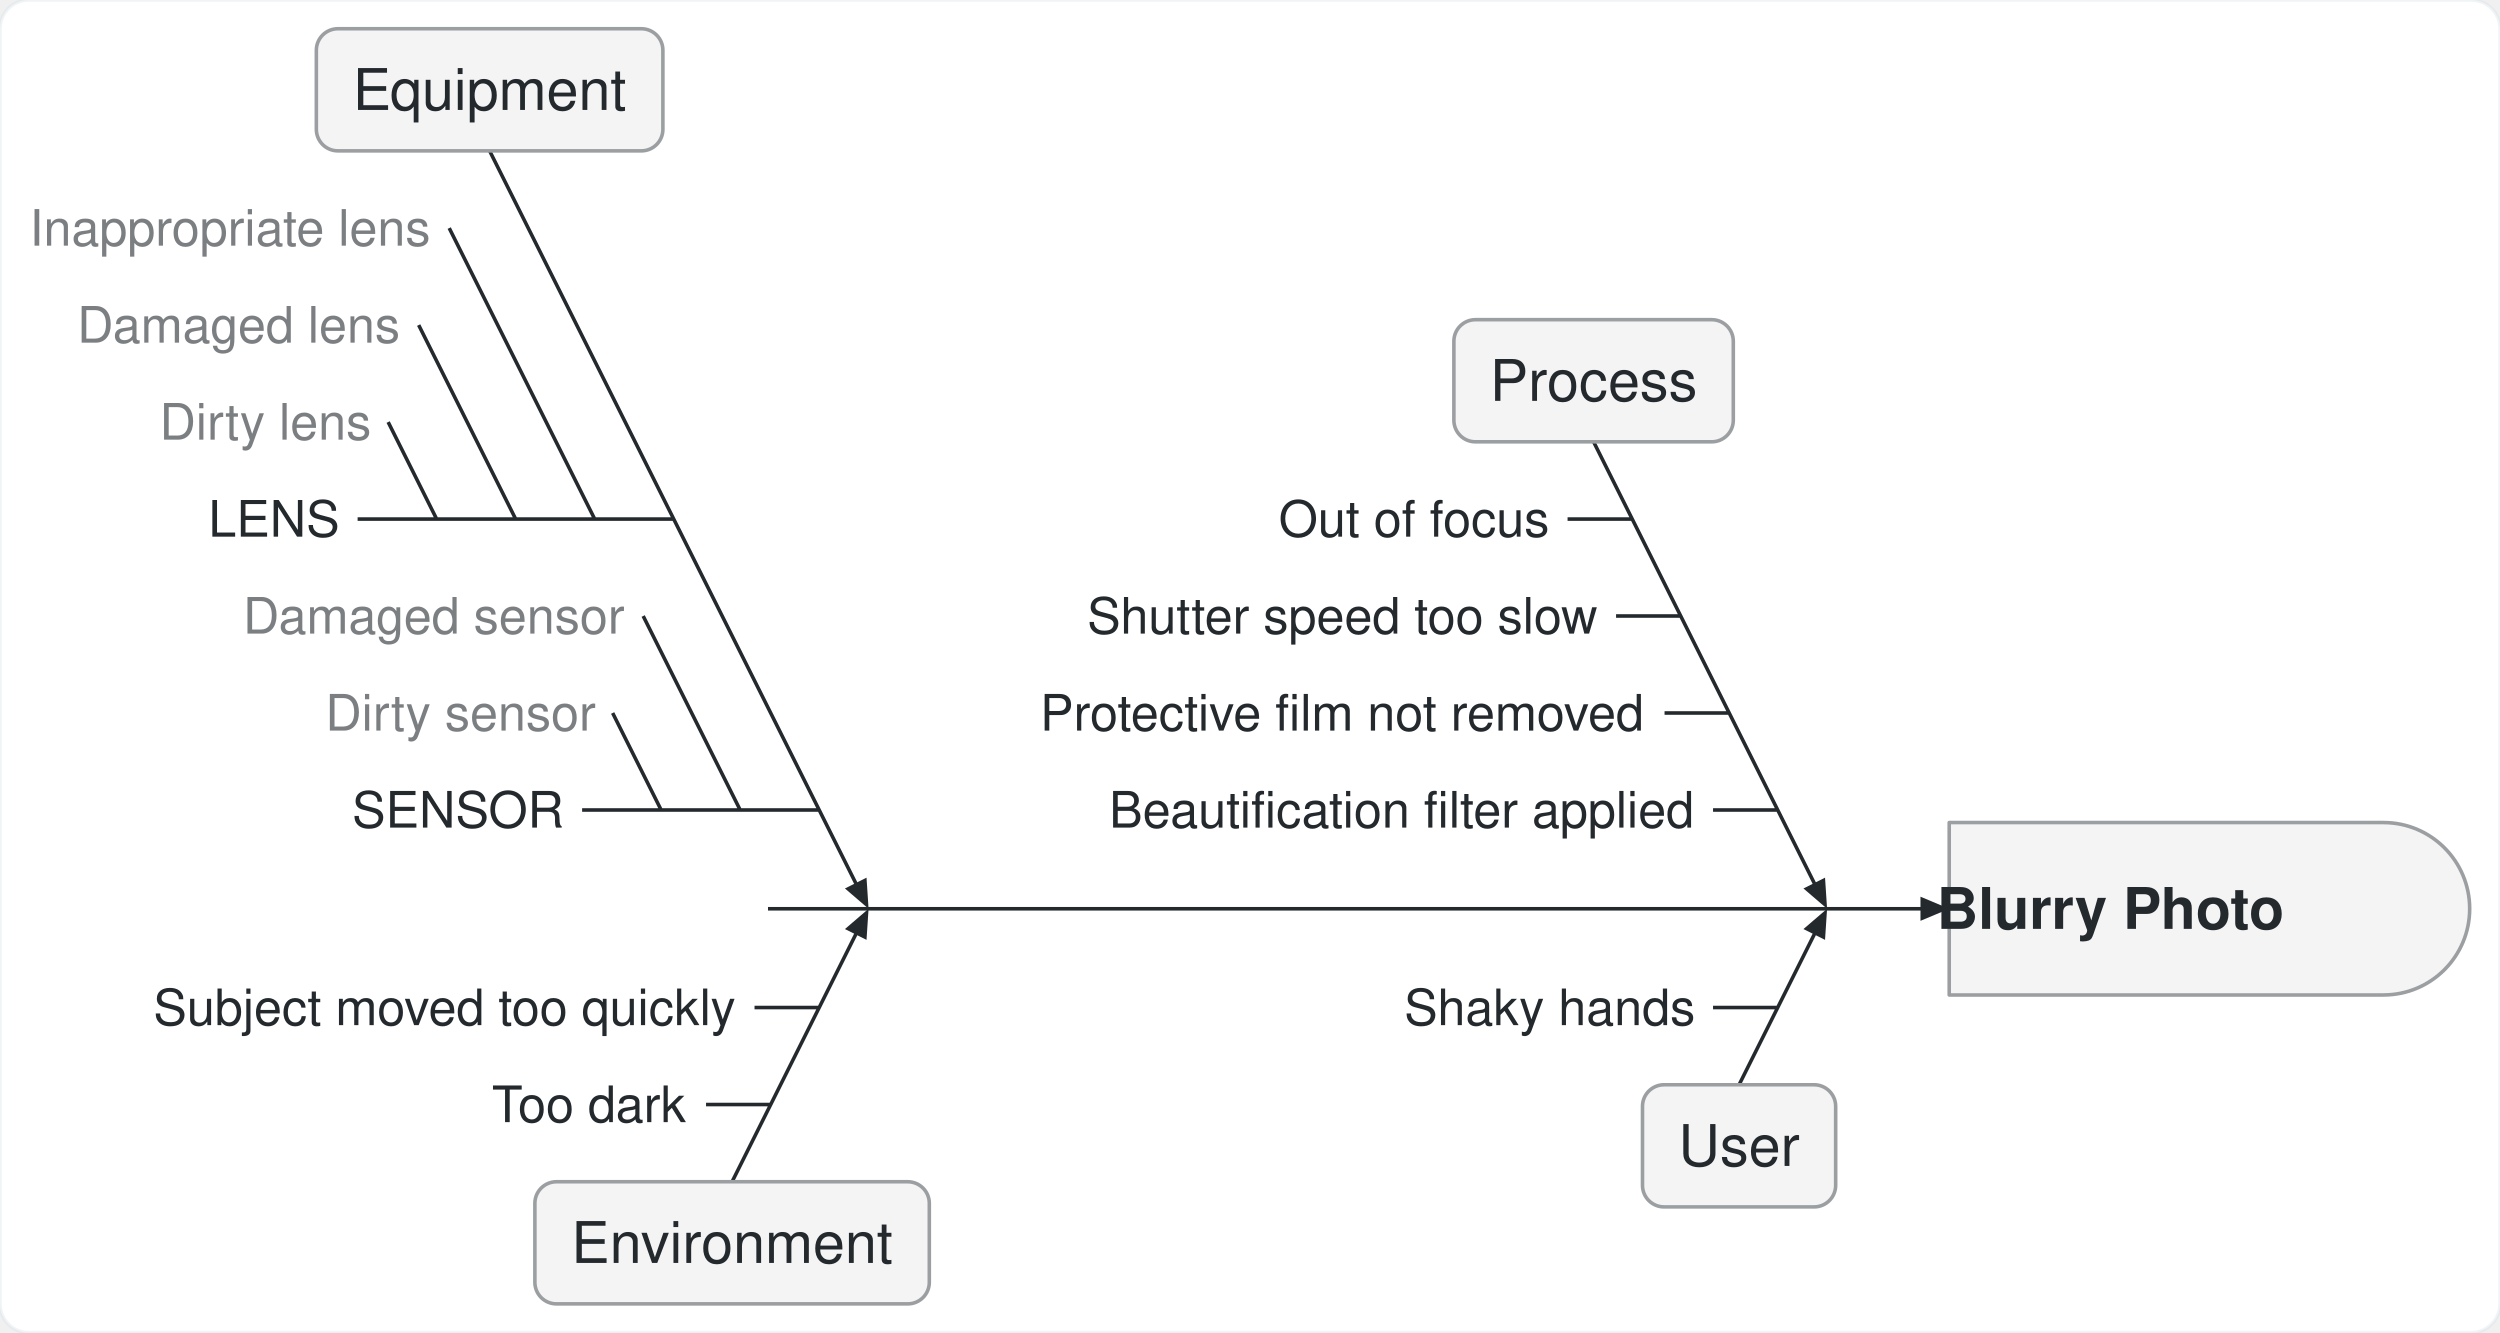
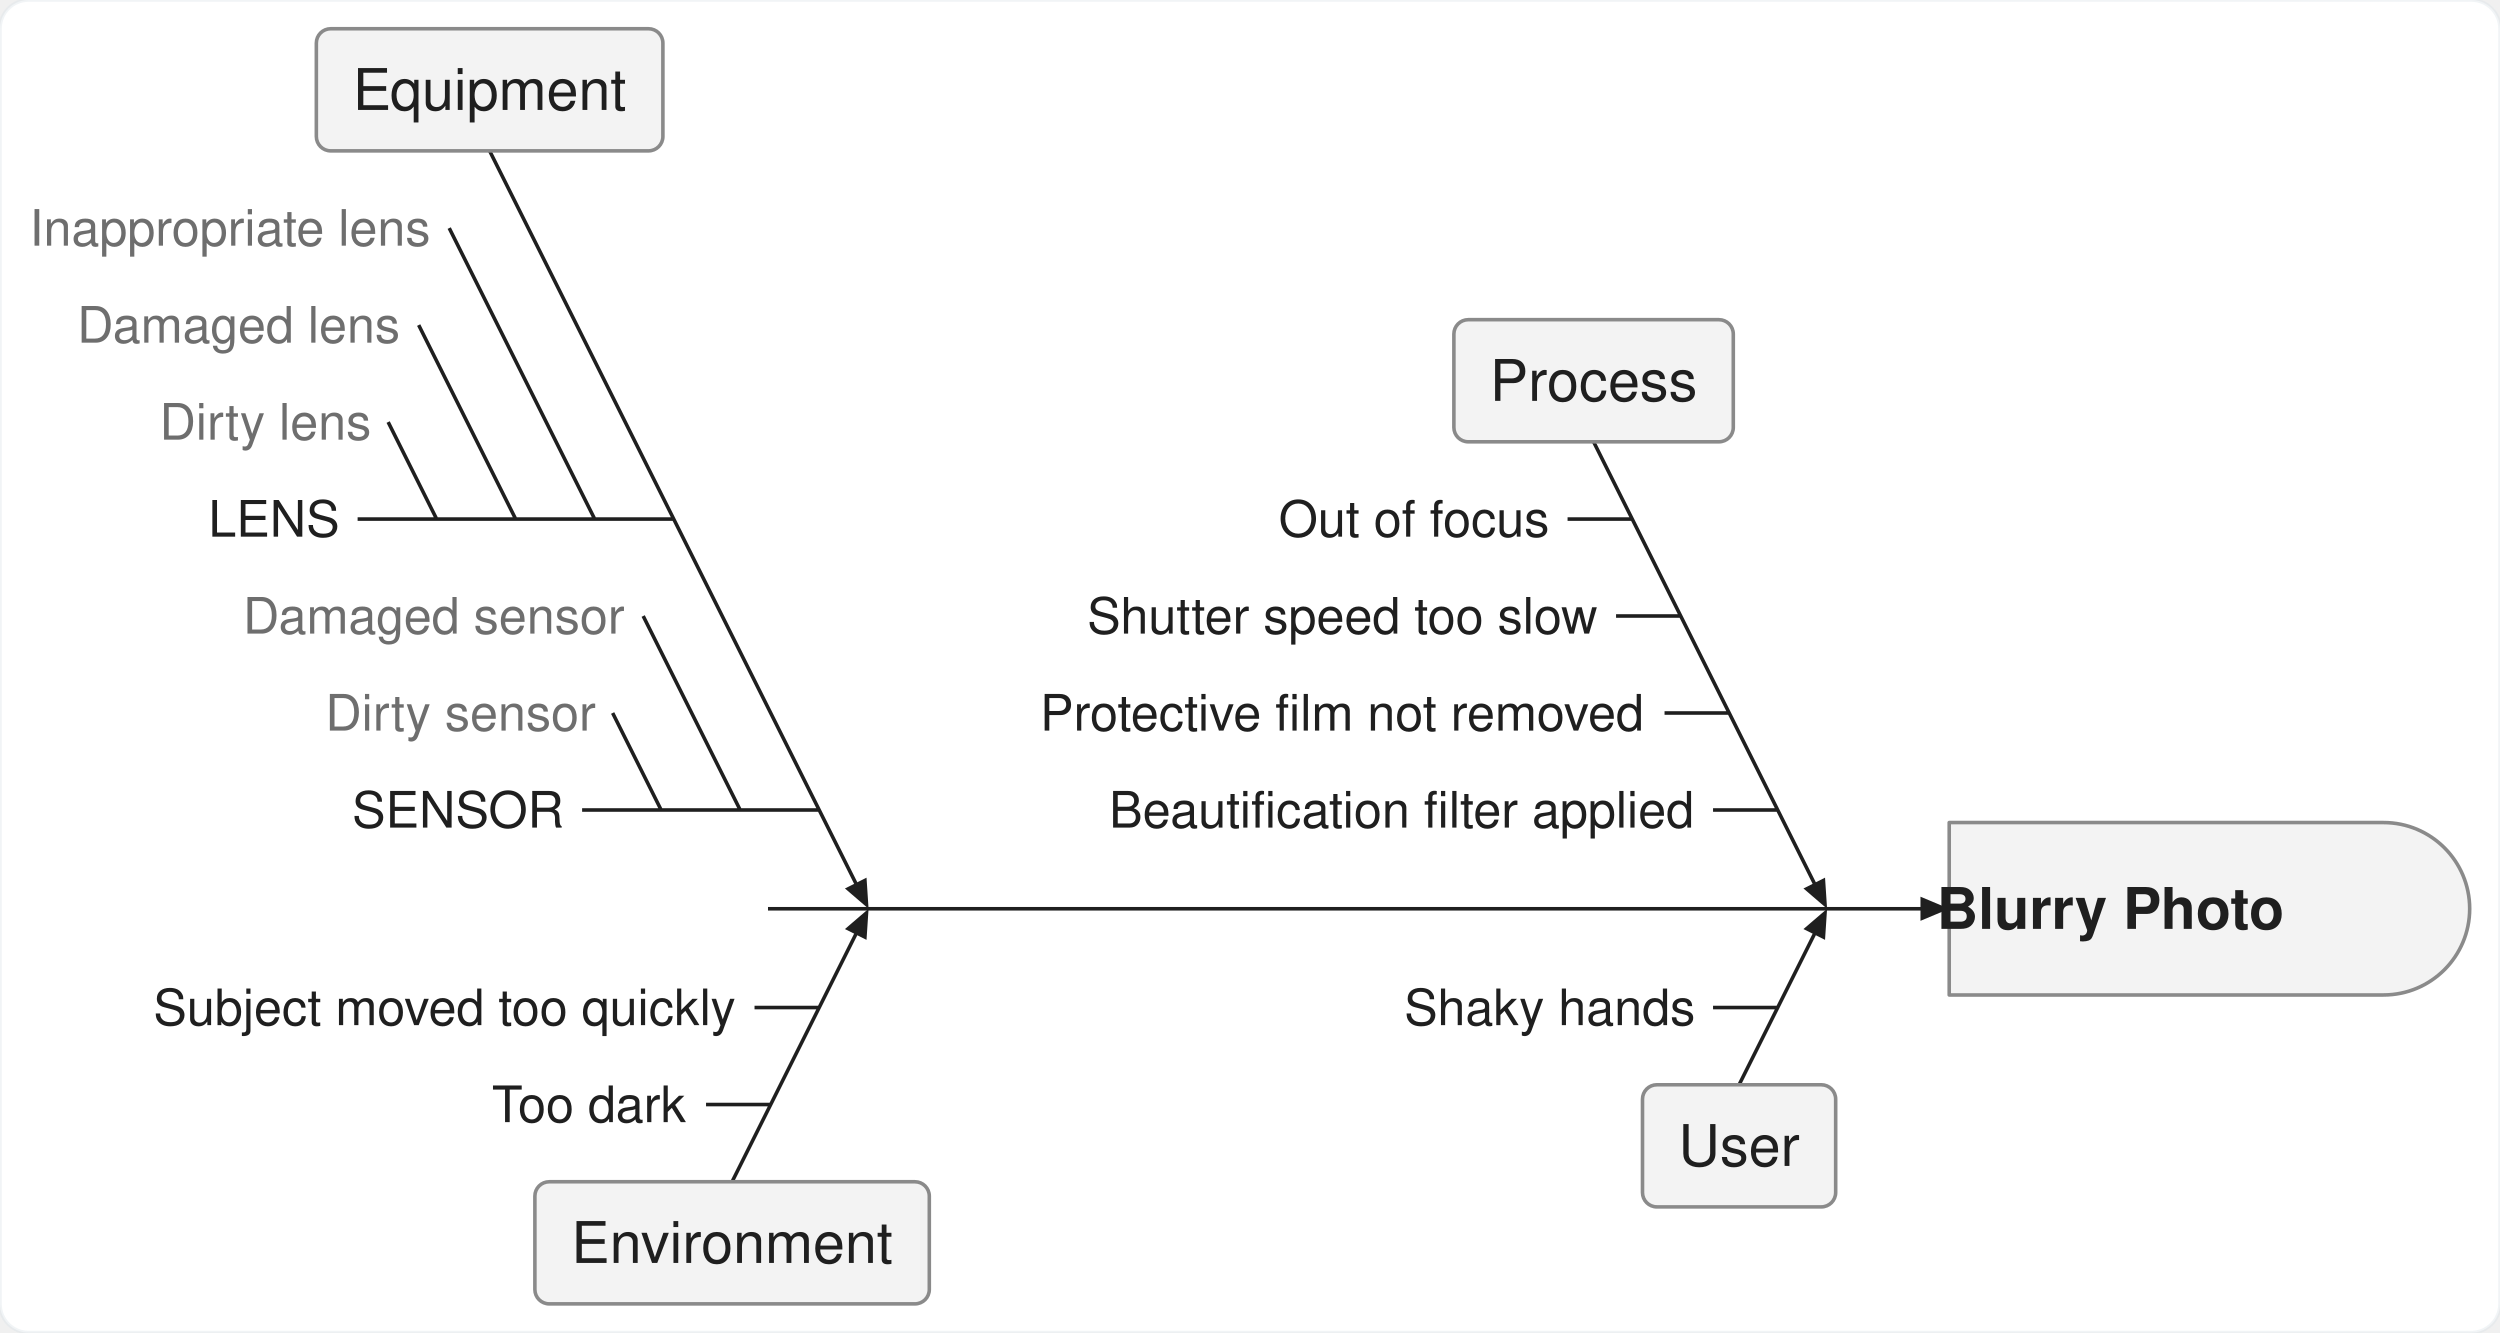
- <svg xmlns="http://www.w3.org/2000/svg" class="pele pele-ishikawa" viewBox="0 0 696 371" width="696" height="371" fill="#24292e" role="graphics-document document" aria-roledescription="ishikawa" font-family="Helvetica" font-size="16">
+ <svg xmlns="http://www.w3.org/2000/svg" class="pele pele-ishikawa" viewBox="0 0 696 371" width="696" height="371" fill="#1f1f1f" role="graphics-document document" aria-roledescription="ishikawa" font-family="Helvetica" font-size="16">
  <rect x="0" y="0" width="696" height="371" rx="8" fill="#ffffff" stroke="#d8dee4" stroke-width="1" stroke-opacity="0.35" />
  <g transform="translate(542.66,253)">
-     <path class="pele-ishikawa-spine" d="M-328.85,0H-7" fill="none" stroke="#24292e" />
-     <path class="pele-marker" d="M0,0L-8,3.36L-8,-3.36Z" fill="#24292e" stroke="none" />
+     <path class="pele-ishikawa-spine" d="M-328.85,0H-7" fill="none" stroke="#1f1f1f" />
+     <path class="pele-marker" d="M0,0L-8,3.36L-8,-3.36Z" fill="#1f1f1f" stroke="none" />
    <g class="pele-ishikawa-category" data-id="Process">
-       <path class="pele-ishikawa-bones" d="M-37.13,-6.26L-99,-130M-47.75,-27.5H-65.75M-61.25,-54.5H-79.25M-74.75,-81.5H-92.75M-88.25,-108.5H-106.25" fill="none" stroke="#24292e" />
-       <path class="pele-marker" d="M-34,0L-40.58,-5.65L-34.57,-8.66Z" fill="#24292e" stroke="none" />
-       <rect x="-137.9" y="-164" width="77.79" height="34" fill="#f4f4f5" stroke="#9c9fa1" rx="6" />
+       <path class="pele-ishikawa-bones" d="M-37.13,-6.26L-99,-130M-47.75,-27.5H-65.75M-61.25,-54.5H-79.25M-74.75,-81.5H-92.75M-88.25,-108.5H-106.25" fill="none" stroke="#1f1f1f" />
+       <path class="pele-marker" d="M-34,0L-40.58,-5.65L-34.57,-8.66Z" fill="#1f1f1f" stroke="none" />
+       <rect x="-137.9" y="-164" width="77.79" height="34" fill="#f3f3f3" stroke="#8a8a8a" rx="4" />
      <text class="pele-label" x="-99" y="-141.4" text-anchor="middle">Process</text>
      <g class="pele-ishikawa-causes" font-size="14">
        <text x="-152.45" y="-22.6" text-anchor="middle" font-size="14">Beautification filter applied</text>
        <text x="-169.05" y="-49.6" text-anchor="middle" font-size="14">Protective film not removed</text>
        <text x="-168.95" y="-76.6" text-anchor="middle" font-size="14">Shutter speed too slow</text>
        <text x="-148.99" y="-103.6" text-anchor="middle" font-size="14">Out of focus</text>
      </g>
    </g>
    <g class="pele-ishikawa-category" data-id="User">
-       <path class="pele-ishikawa-bones" d="M-37.13,6.26L-58.5,49M-47.75,27.5H-65.75" fill="none" stroke="#24292e" />
-       <path class="pele-marker" d="M-34,0L-34.57,8.66L-40.58,5.65Z" fill="#24292e" stroke="none" />
-       <rect x="-85.39" y="49" width="53.78" height="34" fill="#f4f4f5" stroke="#9c9fa1" rx="6" />
+       <path class="pele-ishikawa-bones" d="M-37.13,6.26L-58.5,49M-47.75,27.5H-65.75" fill="none" stroke="#1f1f1f" />
+       <path class="pele-marker" d="M-34,0L-34.57,8.66L-40.58,5.65Z" fill="#1f1f1f" stroke="none" />
+       <rect x="-85.39" y="49" width="53.78" height="34" fill="#f3f3f3" stroke="#8a8a8a" rx="4" />
      <text class="pele-label" x="-58.5" y="71.6" text-anchor="middle">User</text>
      <g class="pele-ishikawa-causes" font-size="14">
        <text x="-111.22" y="32.4" text-anchor="middle" font-size="14">Shaky hands</text>
      </g>
    </g>
    <g class="pele-ishikawa-category" data-id="Equipment">
-       <path class="pele-ishikawa-bones" d="M-303.98,-6.26L-406.35,-211M-314.6,-27.5H-380.6M-358.6,-27.5L-372.1,-54.5M-336.6,-27.5L-363.6,-81.5M-355.1,-108.5H-443.1M-421.1,-108.5L-434.6,-135.5M-399.1,-108.5L-426.1,-162.5M-377.1,-108.5L-417.6,-189.5" fill="none" stroke="#24292e" />
-       <path class="pele-marker" d="M-300.85,0L-307.43,-5.65L-301.42,-8.66Z" fill="#24292e" stroke="none" />
-       <rect x="-454.59" y="-245" width="96.48" height="34" fill="#f4f4f5" stroke="#9c9fa1" rx="6" />
+       <path class="pele-ishikawa-bones" d="M-303.98,-6.26L-406.35,-211M-314.6,-27.5H-380.6M-358.6,-27.5L-372.1,-54.5M-336.6,-27.5L-363.6,-81.5M-355.1,-108.5H-443.1M-421.1,-108.5L-434.6,-135.5M-399.1,-108.5L-426.1,-162.5M-377.1,-108.5L-417.6,-189.5" fill="none" stroke="#1f1f1f" />
+       <path class="pele-marker" d="M-300.85,0L-307.43,-5.65L-301.42,-8.66Z" fill="#1f1f1f" stroke="none" />
+       <rect x="-454.59" y="-245" width="96.48" height="34" fill="#f3f3f3" stroke="#8a8a8a" rx="4" />
      <text class="pele-label" x="-406.35" y="-222.4" text-anchor="middle">Equipment</text>
      <g class="pele-ishikawa-causes" font-size="14">
        <text x="-415.16" y="-22.6" text-anchor="middle" font-size="14">SENSOR</text>
-         <text fill="#7c7f82" x="-414.44" y="-49.6" text-anchor="middle" font-size="14">Dirty sensor</text>
-         <text fill="#7c7f82" x="-421.9" y="-76.6" text-anchor="middle" font-size="14">Damaged sensor</text>
+         <text fill="#6e6e6e" x="-414.44" y="-49.6" text-anchor="middle" font-size="14">Dirty sensor</text>
+         <text fill="#6e6e6e" x="-421.9" y="-76.6" text-anchor="middle" font-size="14">Damaged sensor</text>
        <text x="-466.38" y="-103.6" text-anchor="middle" font-size="14">LENS</text>
-         <text fill="#7c7f82" x="-468.77" y="-130.6" text-anchor="middle" font-size="14">Dirty lens</text>
-         <text fill="#7c7f82" x="-476.23" y="-157.6" text-anchor="middle" font-size="14">Damaged lens</text>
-         <text fill="#7c7f82" x="-478.63" y="-184.6" text-anchor="middle" font-size="14">Inappropriate lens</text>
+         <text fill="#6e6e6e" x="-468.77" y="-130.6" text-anchor="middle" font-size="14">Dirty lens</text>
+         <text fill="#6e6e6e" x="-476.23" y="-157.6" text-anchor="middle" font-size="14">Damaged lens</text>
+         <text fill="#6e6e6e" x="-478.63" y="-184.6" text-anchor="middle" font-size="14">Inappropriate lens</text>
      </g>
    </g>
    <g class="pele-ishikawa-category" data-id="Environment">
-       <path class="pele-ishikawa-bones" d="M-303.98,6.26L-338.85,76M-314.6,27.5H-332.6M-328.1,54.5H-346.1" fill="none" stroke="#24292e" />
-       <path class="pele-marker" d="M-300.85,0L-301.42,8.66L-307.43,5.65Z" fill="#24292e" stroke="none" />
-       <rect x="-393.75" y="76" width="109.81" height="34" fill="#f4f4f5" stroke="#9c9fa1" rx="6" />
+       <path class="pele-ishikawa-bones" d="M-303.98,6.26L-338.85,76M-314.6,27.5H-332.6M-328.1,54.5H-346.1" fill="none" stroke="#1f1f1f" />
+       <path class="pele-marker" d="M-300.85,0L-301.42,8.66L-307.43,5.65Z" fill="#1f1f1f" stroke="none" />
+       <rect x="-393.75" y="76" width="109.81" height="34" fill="#f3f3f3" stroke="#8a8a8a" rx="4" />
      <text class="pele-label" x="-338.85" y="98.6" text-anchor="middle">Environment</text>
      <g class="pele-ishikawa-causes" font-size="14">
        <text x="-418.91" y="32.4" text-anchor="middle" font-size="14">Subject moved too quickly</text>
        <text x="-378.72" y="59.4" text-anchor="middle" font-size="14">Too dark</text>
      </g>
    </g>
    <g class="pele-ishikawa-head" data-id="Blurry Photo">
-       <path d="M0,-24H120.9A24,24 0 0 1 120.9,24H0Z" fill="#f4f4f5" stroke="#9c9fa1" stroke-linejoin="round" />
+       <path d="M0,-24H120.9A24,24 0 0 1 120.9,24H0Z" fill="#f3f3f3" stroke="#8a8a8a" stroke-linejoin="round" />
      <text class="pele-label" font-weight="bold" text-anchor="middle" xml:space="preserve" x="60.45" y="5.6">
        <tspan x="60.45" y="5.6">Blurry Photo</tspan>
      </text>
    </g>
  </g>
</svg>
